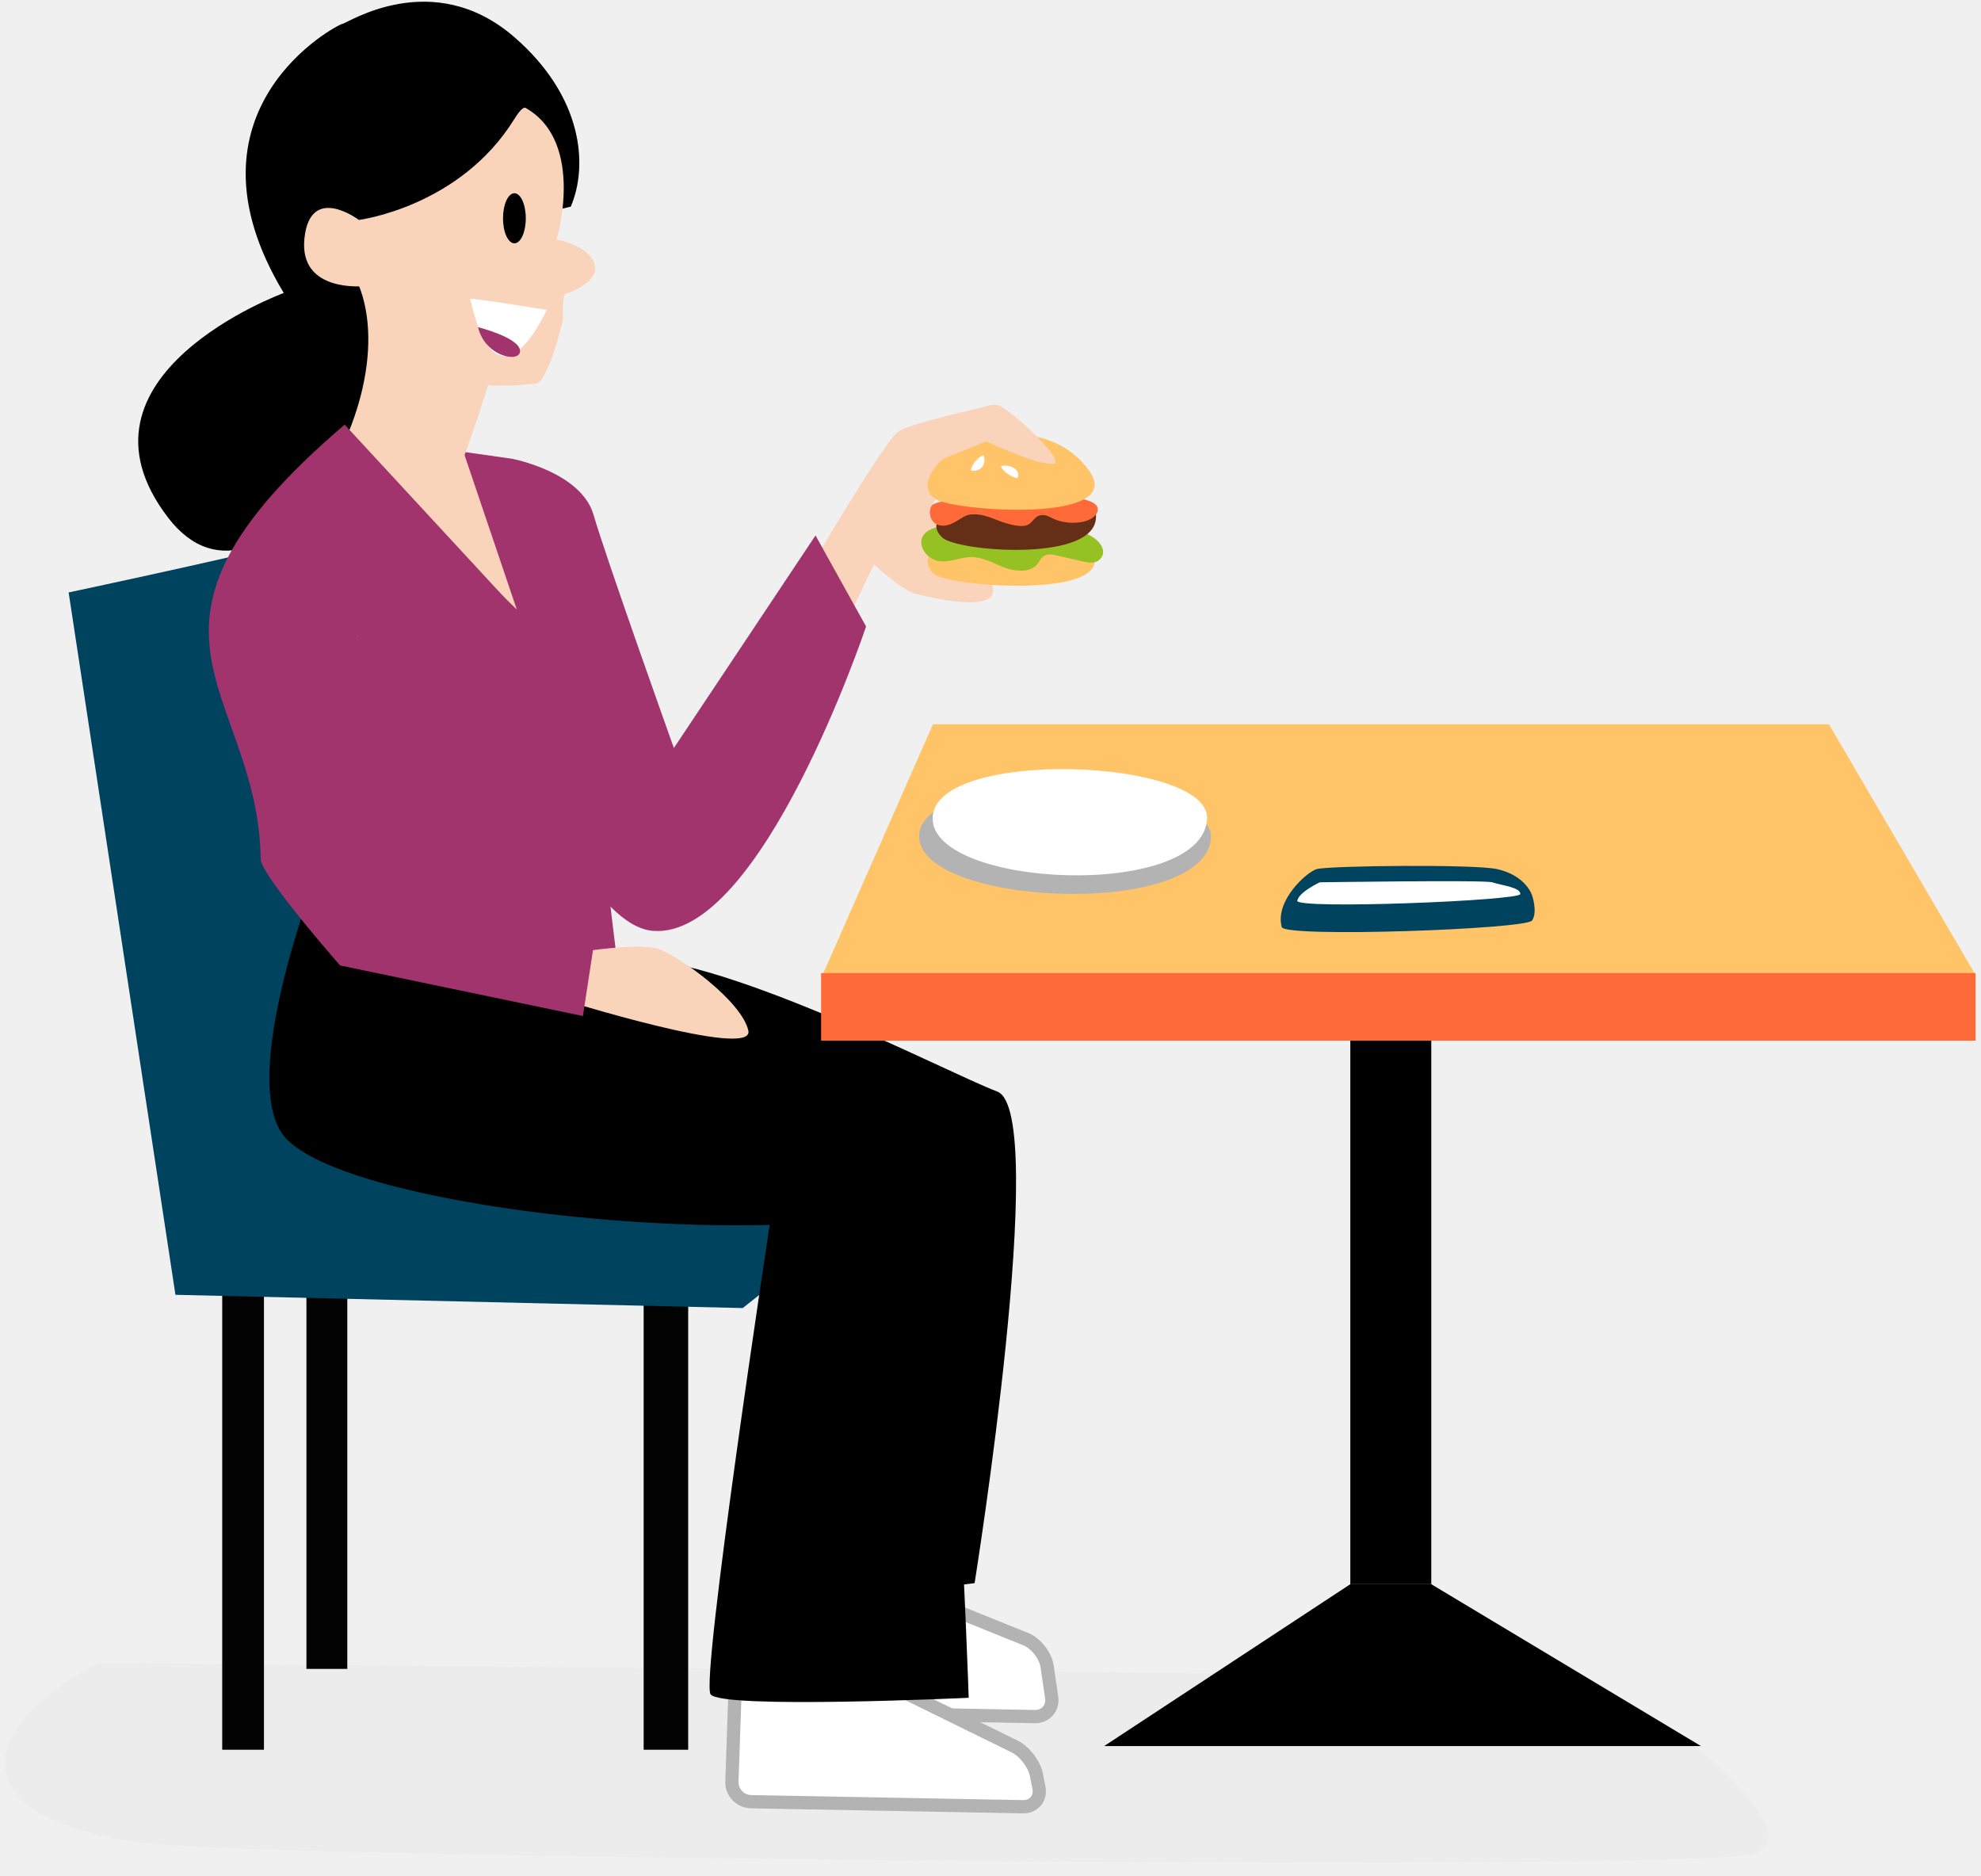
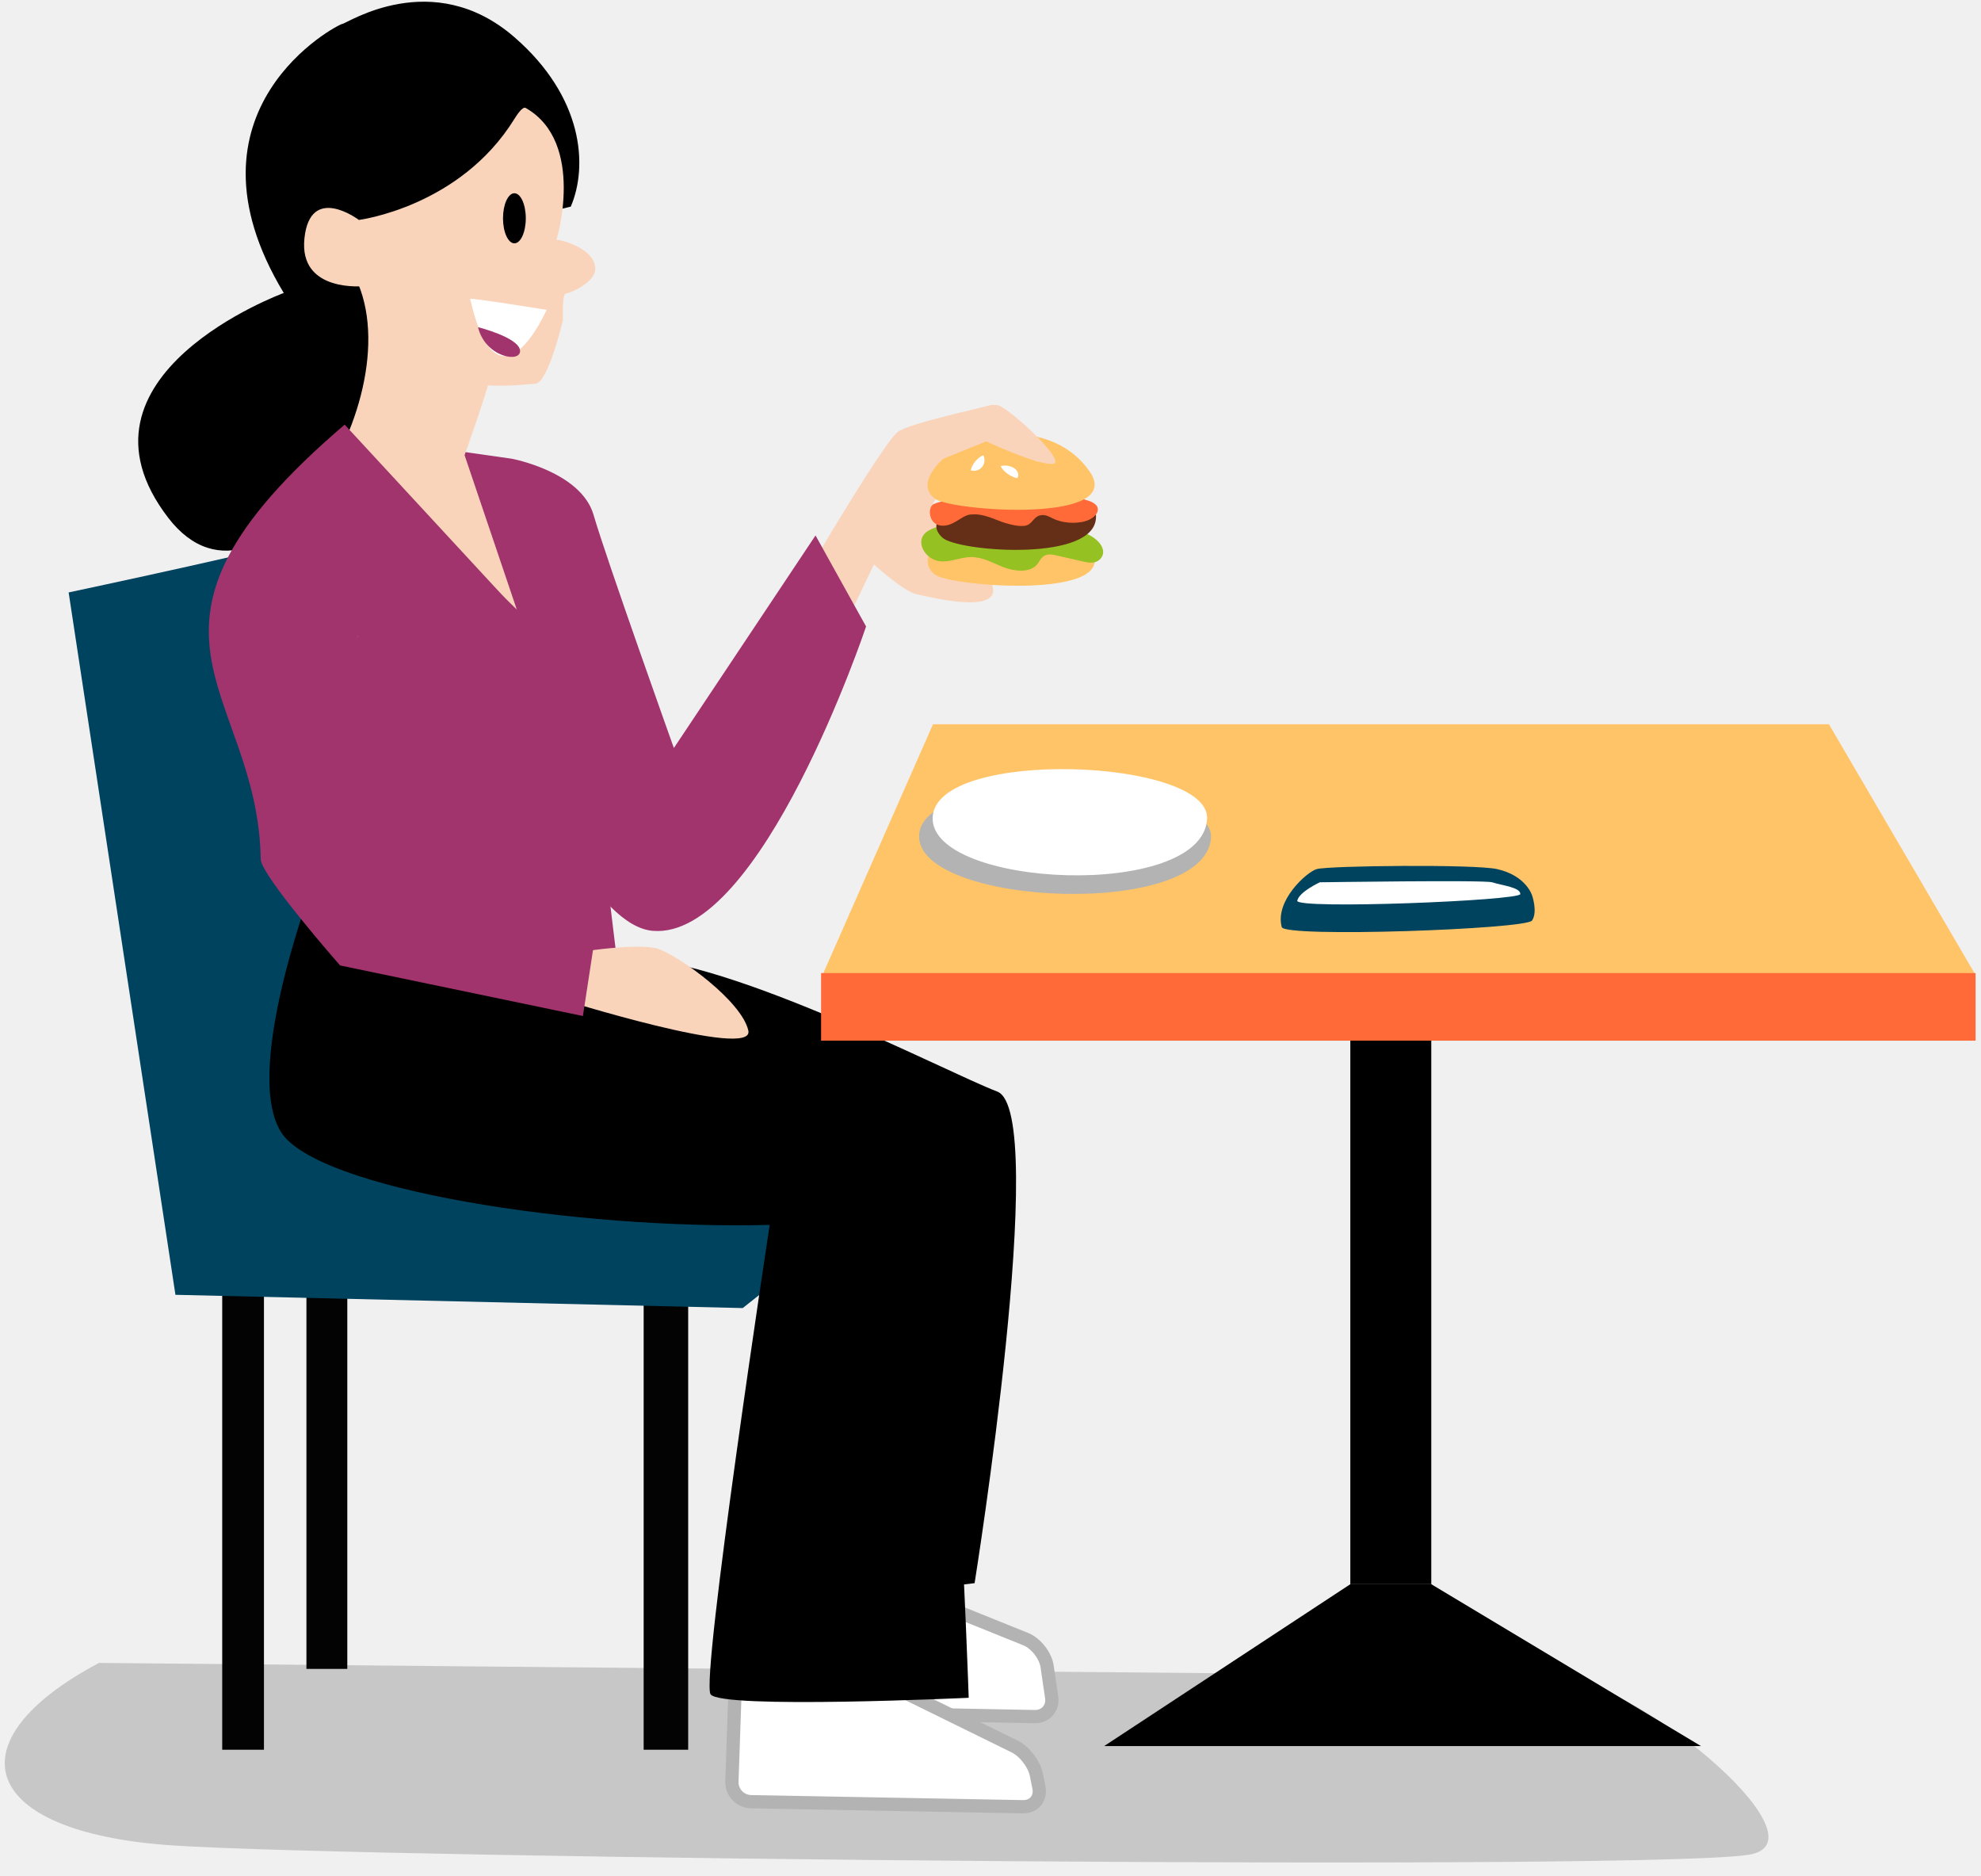
<svg xmlns="http://www.w3.org/2000/svg" viewBox="0 0 299 283" xml:space="preserve" style="fill-rule:evenodd;clip-rule:evenodd;stroke-miterlimit:10">
  <path d="M143.86 75.95s8.4-2.17 10.6-.37c2.2 1.8.42 4.51.42 4.51s-9.14 2.05-10.15 1.48c-1.01-.57-.87-5.62-.87-5.62Z" style="fill:#f9d4bb;fill-rule:nonzero" />
  <path d="M123.28 83.98s10.34-17.55 12.3-18.86c1.96-1.31 12.5-3.55 13.96-3.99 1.47-.44 3.8 2.68 2.33 3.99-1.47 1.31-.19 2.71-1.66 3.15-1.47.44-11.06 7.18-9.45 9.05 1.61 1.87 2.18 8.03 5.08 8.52 2.9.49 3.35-1.04 4.03 2.9.69 3.94-9.63 1.35-11.59.91-1.96-.44-6.37-4.47-6.37-4.47l-4.25 8.85-4.38-10.05Z" style="fill:#f9d4bb;fill-rule:nonzero" />
  <path d="M142.42 80.65c5.07-4.62 16.67-5.79 22.04 1.92 5.57 7.99-20.61 5.99-23.2 4.22-3.35-2.28 1.16-6.14 1.16-6.14Z" style="fill:#ffc467;fill-rule:nonzero" />
  <path d="M141.91 84.7c1.57.15 3.07-.62 4.65-.64 1.78-.01 3.32.92 4.92 1.54s3.83.84 4.92-.28c.51-.52.7-1.29 1.46-1.56.52-.18 1.12-.06 1.67.07l3.93.9c.54.12 1.1.25 1.65.14.79-.15 1.34-.79 1.39-1.44.05-.64-.31-1.28-.82-1.78-1.56-1.54-4.25-1.98-6.73-2.22-4.21-.41-8.47-.55-12.71-.41-1.99.07-5.82.13-6.9 1.79-.95 1.46.55 3.7 2.57 3.89Z" style="fill:#96c122;fill-rule:nonzero" />
  <path d="M143.28 77.15c4.97-2.94 23.6-5.16 22.06 1.57-1.39 6.1-20.92 4.43-23.09 2.42-2.57-2.39 1.03-3.99 1.03-3.99Z" style="fill:#642f16;fill-rule:nonzero" />
  <path d="M151.89 78.97c1 .28 2.57.66 3.35.18.76-.47.93-1.35 2.04-1.42.66-.04 1.16.27 1.64.51 1.3.65 3.34.88 4.94.39 1.6-.49 2.4-1.77 1.41-2.57-1.99-1.62-9.93-1.14-12.99-.9-3.09.25-8.9-.21-11.35.9-.91.41-.86 2.91.94 3.23 1.89.33 3.19-1.46 4.5-1.63 2.12-.29 3.9.86 5.52 1.31Z" style="fill:#ff6a38;fill-rule:nonzero" />
  <path d="M142.4 69.19c5.07-4.62 16.67-5.79 22.04 1.92 5.57 7.99-20.61 5.99-23.2 4.22-3.35-2.28 1.16-6.14 1.16-6.14Z" style="fill:#ffc467;fill-rule:nonzero" />
  <path d="M148.42 68.69c-.88.37-1.72 1.34-1.9 2.29.6.19 1.32-.02 1.72-.52.4-.5.47-1.24.16-1.79M151.03 70.33c.34.77 1.4 1.58 2.51 1.84.31-.47.14-1.08-.41-1.48-.55-.4-1.43-.54-2.13-.35M154.24 67.82c.34.77 1.4 1.58 2.51 1.84.31-.47.14-1.08-.41-1.48-.55-.4-1.43-.54-2.13-.35" style="fill:#fff;fill-rule:nonzero" />
  <path d="M140.05 64.41s8.81-3.62 10.53-3.27c1.72.35 11.06 9 8.15 8.88-2.91-.12-9.87-3.42-9.87-3.42l-11.03 4.47 2.22-6.66Z" style="fill:#f9d4bb;fill-rule:nonzero" />
-   <path d="M14.94 250.94c-22.25 11.8-18.28 25.58 11.12 27.54 29.4 1.97 227.27 3.93 238.39 1.31 11.12-2.62-18.28-26.89-30.2-26.89-11.91 0-219.31-1.96-219.31-1.96Z" style="fill:#e6e6e655;fill-rule:nonzero" />
+   <path d="M14.94 250.94c-22.25 11.8-18.28 25.58 11.12 27.54 29.4 1.97 227.27 3.93 238.39 1.31 11.12-2.62-18.28-26.89-30.2-26.89-11.91 0-219.31-1.96-219.31-1.96Z" style="fill:#222;fill-rule:nonzero;opacity:0.2;" />
  <path d="M118.28 238.32c-1.61.38-3.02 2.04-3.14 3.68l-.97 13.24a2.816 2.816 0 0 0 2.78 3.05l39.22.75c1.65.03 2.8-1.28 2.56-2.91l-.69-4.69c-.24-1.63-1.69-3.47-3.22-4.09l-24.88-10.03c-1.53-.62-4.1-.81-5.7-.43l-5.96 1.43Z" style="fill:#fff;fill-rule:nonzero" />
  <path d="M118.28 238.32c-1.61.38-3.02 2.04-3.14 3.68l-.97 13.24a2.816 2.816 0 0 0 2.78 3.05l39.22.75c1.65.03 2.8-1.28 2.56-2.91l-.69-4.69c-.24-1.63-1.69-3.47-3.22-4.09l-24.88-10.03c-1.53-.62-4.1-.81-5.7-.43l-5.96 1.43Z" style="fill:none;fill-rule:nonzero;stroke:#b3b3b3;stroke-width:2px" />
  <path style="fill:#030303" d="M46.25 183.59h6.17v68.25h-6.17zM33.54 187.69h6.3v76.35h-6.3zM97.15 187.69h6.72v76.35h-6.72z" />
  <path d="M49.44 80.33c-3.88 1.6-39.08 9.07-39.08 9.07l16.12 105.99 85.62 2 15.2-12.03-57.07-21.65-20.79-83.38Z" style="fill:#00435f;fill-rule:nonzero" />
  <path d="m131.5 240.8 15.6-1.9s11.41-71.14 3.42-74.18c-7.99-3.04-42.61-21.3-57.44-20.16-14.84 1.14-.76 27.01-.76 27.01l36.9 7.61 2.28 61.62Z" style="fill-rule:nonzero" />
  <path d="m123.09 80.8 7.63 13.74s-15.87 47.4-32.24 45.92c-16.36-1.48-36.47-73.4-36.47-73.4l15.22 2.16s10.47 1.94 12.36 8.48c1.89 6.54 12.12 35.18 12.12 35.18l21.38-32.08Z" style="fill:#a1336d;fill-rule:nonzero" />
  <path d="M50.58 65.19 78 91.98l-7.88-23.3s2.8-7.67 4.55-13.95c1.75-6.28-15.72-18.14-15.72-18.14L43.26 52.63l7.32 12.56Z" style="fill:#f9d4bb;fill-rule:nonzero" />
  <path d="M52.11 39.4C64.73 56.13 40.08 97.23 25.4 78.15 8.86 56.65 42.83 44.21 42.83 44.21 26.12 16.52 51.11 3.6 51.69 3.6c.58 0 13.59-8.72 25.95 2.01 10.38 9.01 11.15 19.41 8.51 25.57" style="fill-rule:nonzero" />
  <path d="M80.78 57.91c-3.42.14-20.71 3.28-25.73-14.74 0 0-9.98 1.11-9.1-7.21.88-8.32 8.22-2.77 8.22-2.77s15.26-1.94 23.48-15.26c.41-.66 1.24-1.9 1.69-1.64 9.17 5.2 4.62 20.21 4.62 19.95 0-.28 6.05 1.11 5.88 4.44-.1 1.99-3.86 3.61-4.44 3.61-.58 0-.43 3.99-.43 3.99s-2.22 9.55-4.19 9.63Z" style="fill:#f9d4bb;fill-rule:nonzero" />
  <path d="m90.41 122.49 2.67 22.06-47.55-14.45 10.65-42.99 13.31.38 18.64 19.4 2.28 15.6Z" style="fill:#a1336d;fill-rule:nonzero" />
  <path d="M256.74 263.49h-90.09l37.16-24.43h12.22l40.71 24.43Z" style="fill-rule:nonzero" />
  <path d="M203.81 138.28h12.22v100.78h-12.22z" />
  <ellipse cx="77.64" cy="32.94" rx="1.72" ry="3.78" />
  <path d="M114.16 247.82c-1.62-.31-2.99.78-3.05 2.43l-.64 18.58a2.948 2.948 0 0 0 2.9 3.05l41.03.76c1.65.03 2.73-1.27 2.41-2.89l-.39-1.94c-.32-1.62-1.8-3.54-3.28-4.26l-24.77-12.17c-1.48-.73-4.02-1.58-5.64-1.89l-8.57-1.67Z" style="fill:#fff;fill-rule:nonzero" />
  <path d="M114.16 247.82c-1.62-.31-2.99.78-3.05 2.43l-.64 18.58a2.948 2.948 0 0 0 2.9 3.05l41.03.76c1.65.03 2.73-1.27 2.41-2.89l-.39-1.94c-.32-1.62-1.8-3.54-3.28-4.26l-24.77-12.17c-1.48-.73-4.02-1.58-5.64-1.89l-8.57-1.67Z" style="fill:none;fill-rule:nonzero;stroke:#b3b3b3;stroke-width:2px" />
  <path d="M48.12 130.96s-11.76 29.93-5.75 39.8c5.33 8.75 44.89 14.84 73.8 14.08 0 0-10.44 68.55-8.92 70.83 1.52 2.28 38.96.53 38.96.53s-2.27-69.08-6.83-78.21c-4.56-9.13-44.51-27.77-66.95-30.43-22.44-2.66-24.31-16.6-24.31-16.6Z" style="fill-rule:nonzero" />
  <path d="M84.86 144.04s11.25-1.94 14.48-.85c3.22 1.09 12.61 7.86 13.61 12.33s-28.71-4.87-28.71-4.87l.62-6.61Z" style="fill:#f9d4bb;fill-rule:nonzero" />
  <path d="M52.02 64.08c-36.65 31.3-13.07 39.58-12.67 65.58.04 2.44 11.98 16.03 11.98 16.03l36.65 7.63 2.37-15.47s-33.67-6.19-35.74-8.32c-2.07-2.13-.66-33.52-.66-33.52l24.11-3.76-26.04-28.17Z" style="fill:#a1336d;fill-rule:nonzero" />
  <path d="M140.82 109.29h135.23l22.02 37.65H124.23l16.59-37.65Z" style="fill:#ffc467;fill-rule:nonzero" />
  <path style="fill:#ff6a38" d="M123.93 146.84h174.25v10.2H123.93z" />
  <path d="M231.24 135.11s.88 2.48 0 3.8c-.88 1.32-37.34 2.61-37.78.99-1.08-3.99 3.8-8.33 5.27-8.75 1.8-.52 23.89-.76 27.24 0 4.39.99 5.27 3.96 5.27 3.96Z" style="fill:#00435f;fill-rule:nonzero" />
  <path d="M199.21 133.14s24.82-.37 26 0c1.56.49 4.26.76 4.26 1.77s-33.95 2.35-33.67 1.01c.29-1.35 3.41-2.78 3.41-2.78ZM70.96 45.11c-.05-.23 11.54 1.65 11.54 1.65s-7.34 16.72-11.54-1.65Z" style="fill:#fff;fill-rule:nonzero" />
  <path d="M138.72 126.06c-.39 10.69 43.26 12.7 44.06.36.6-9.2-43.67-10.96-44.06-.36Z" style="fill:#b3b3b3;fill-rule:nonzero" />
  <path d="M140.77 123.35c-.39 10.64 40.64 12.54 41.42.26.58-9.18-41.03-10.82-41.42-.26Z" style="fill:#fff;fill-rule:nonzero" />
  <path d="M72.15 49.37s6.12 1.53 6.34 3.5c.22 1.97-5.24 1.09-6.34-3.5Z" style="fill:#a1336d;fill-rule:nonzero" />
</svg>
